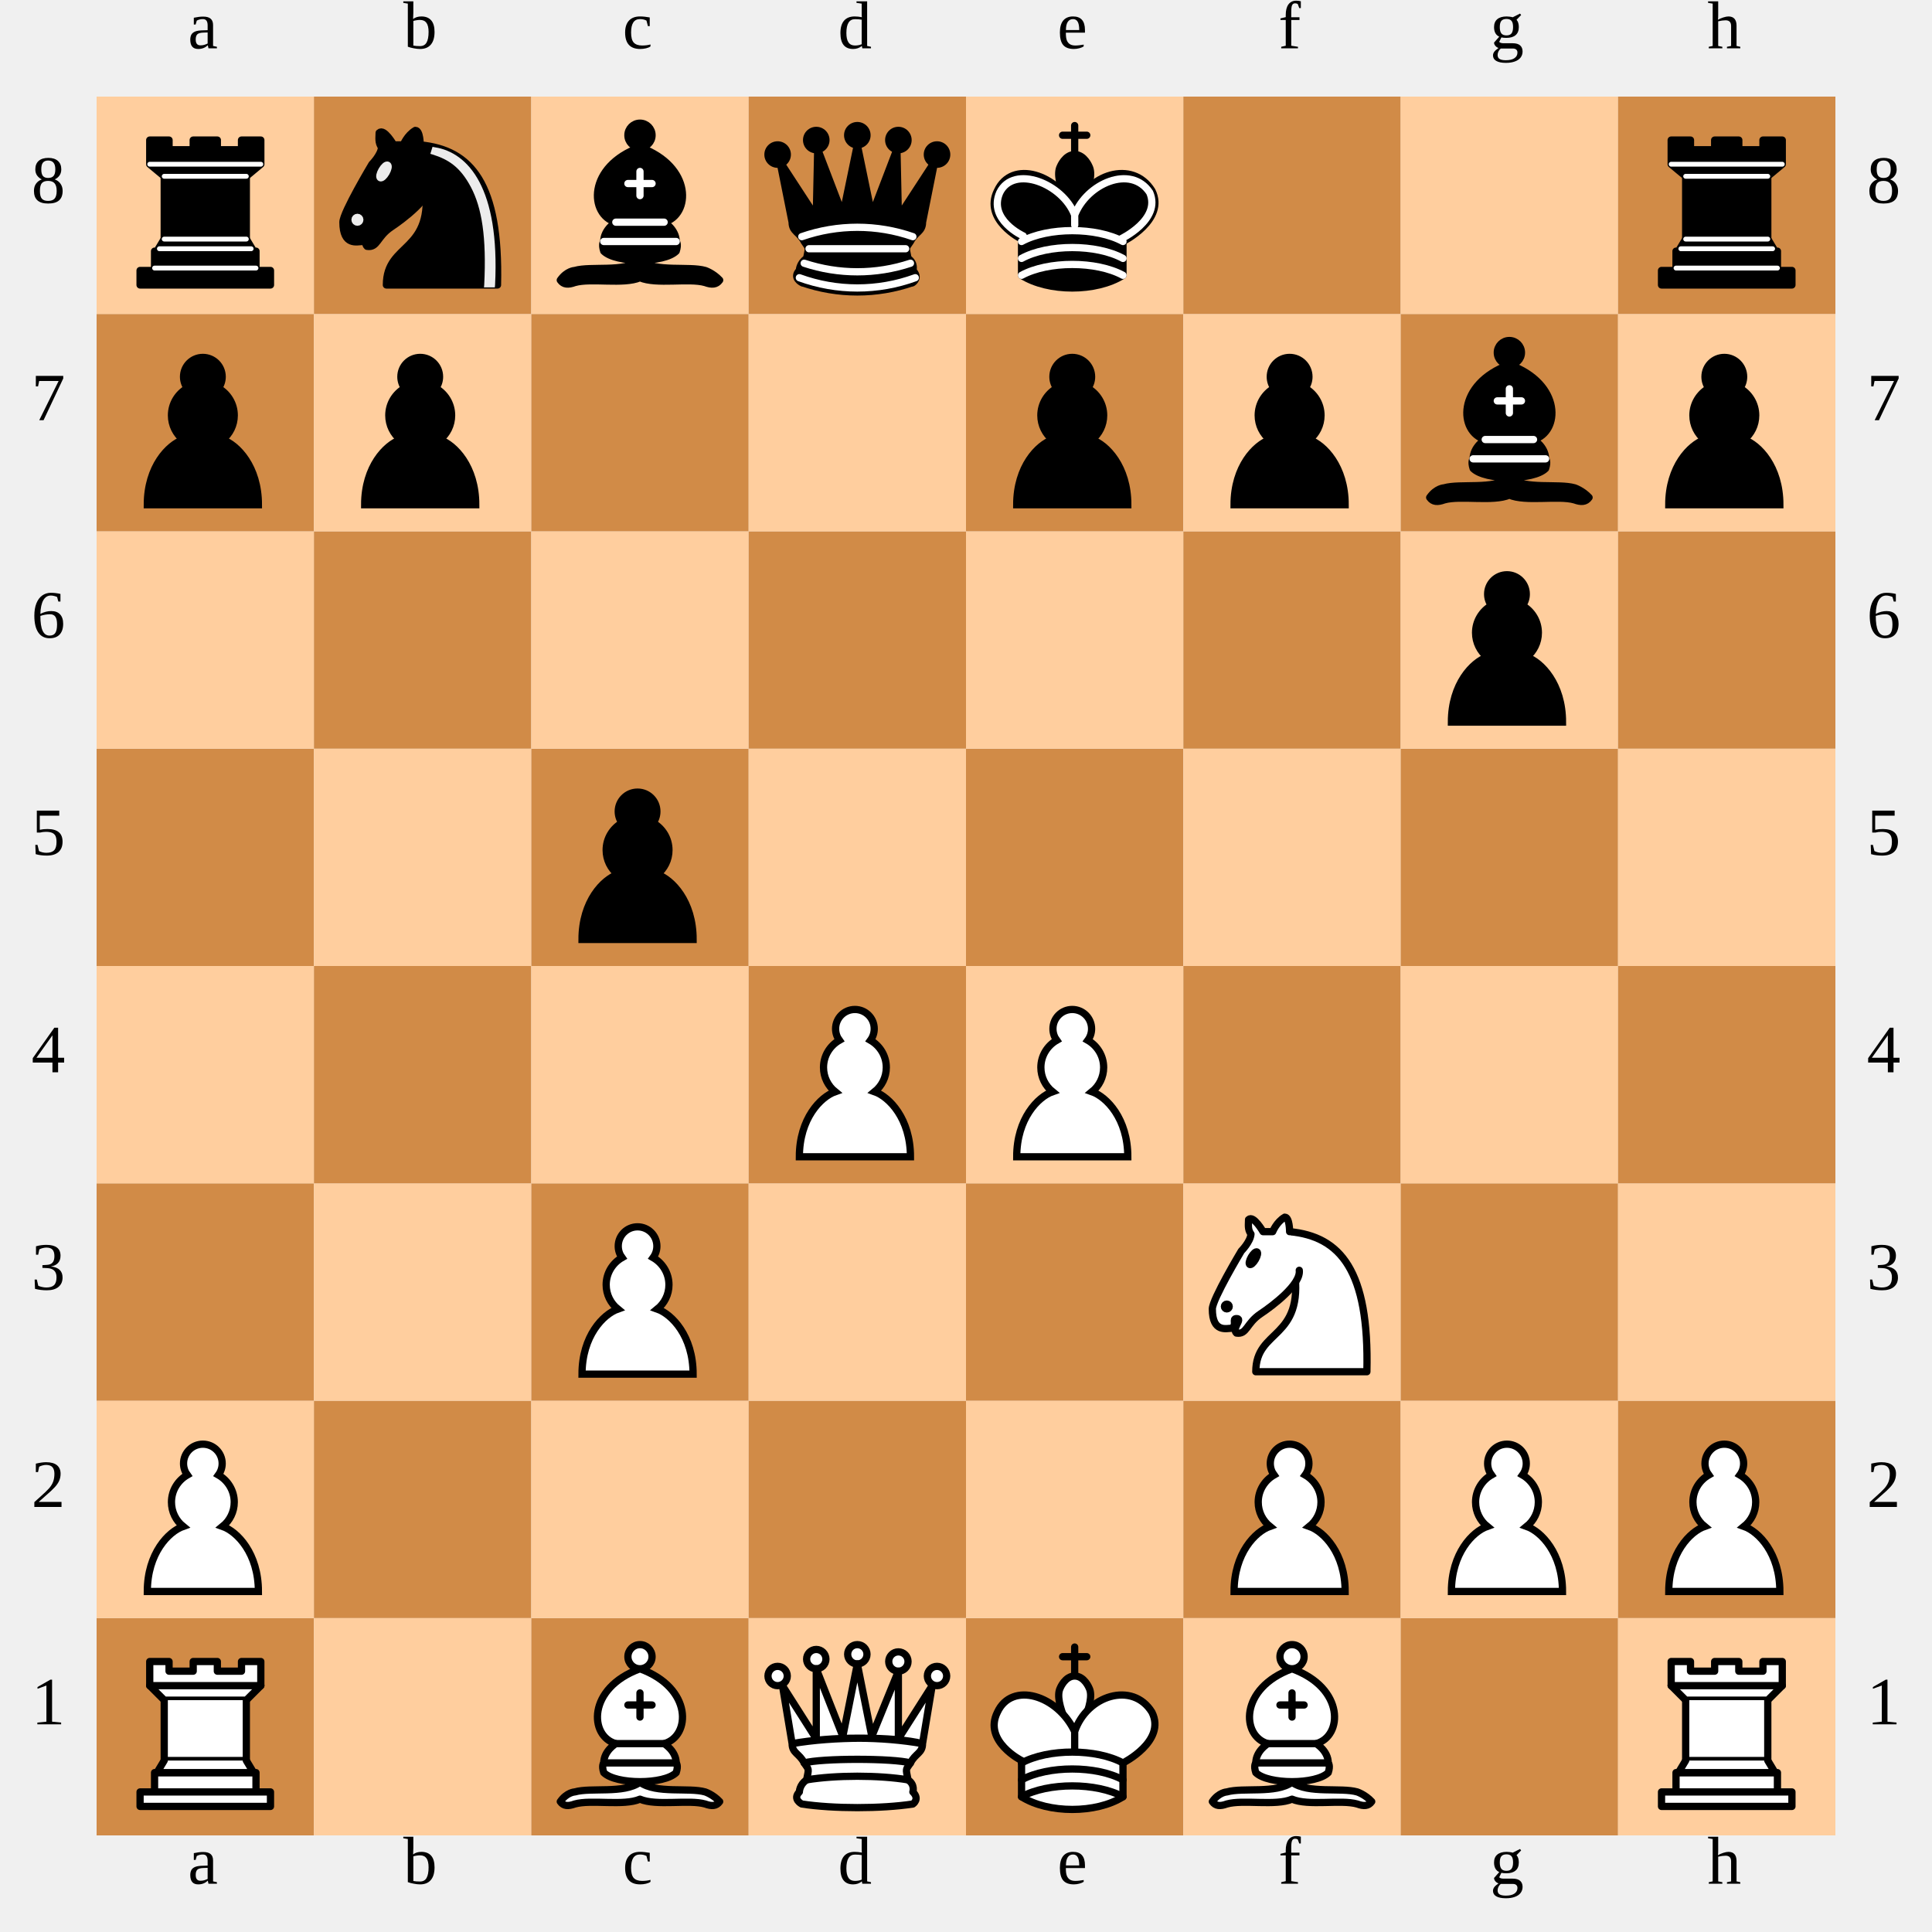
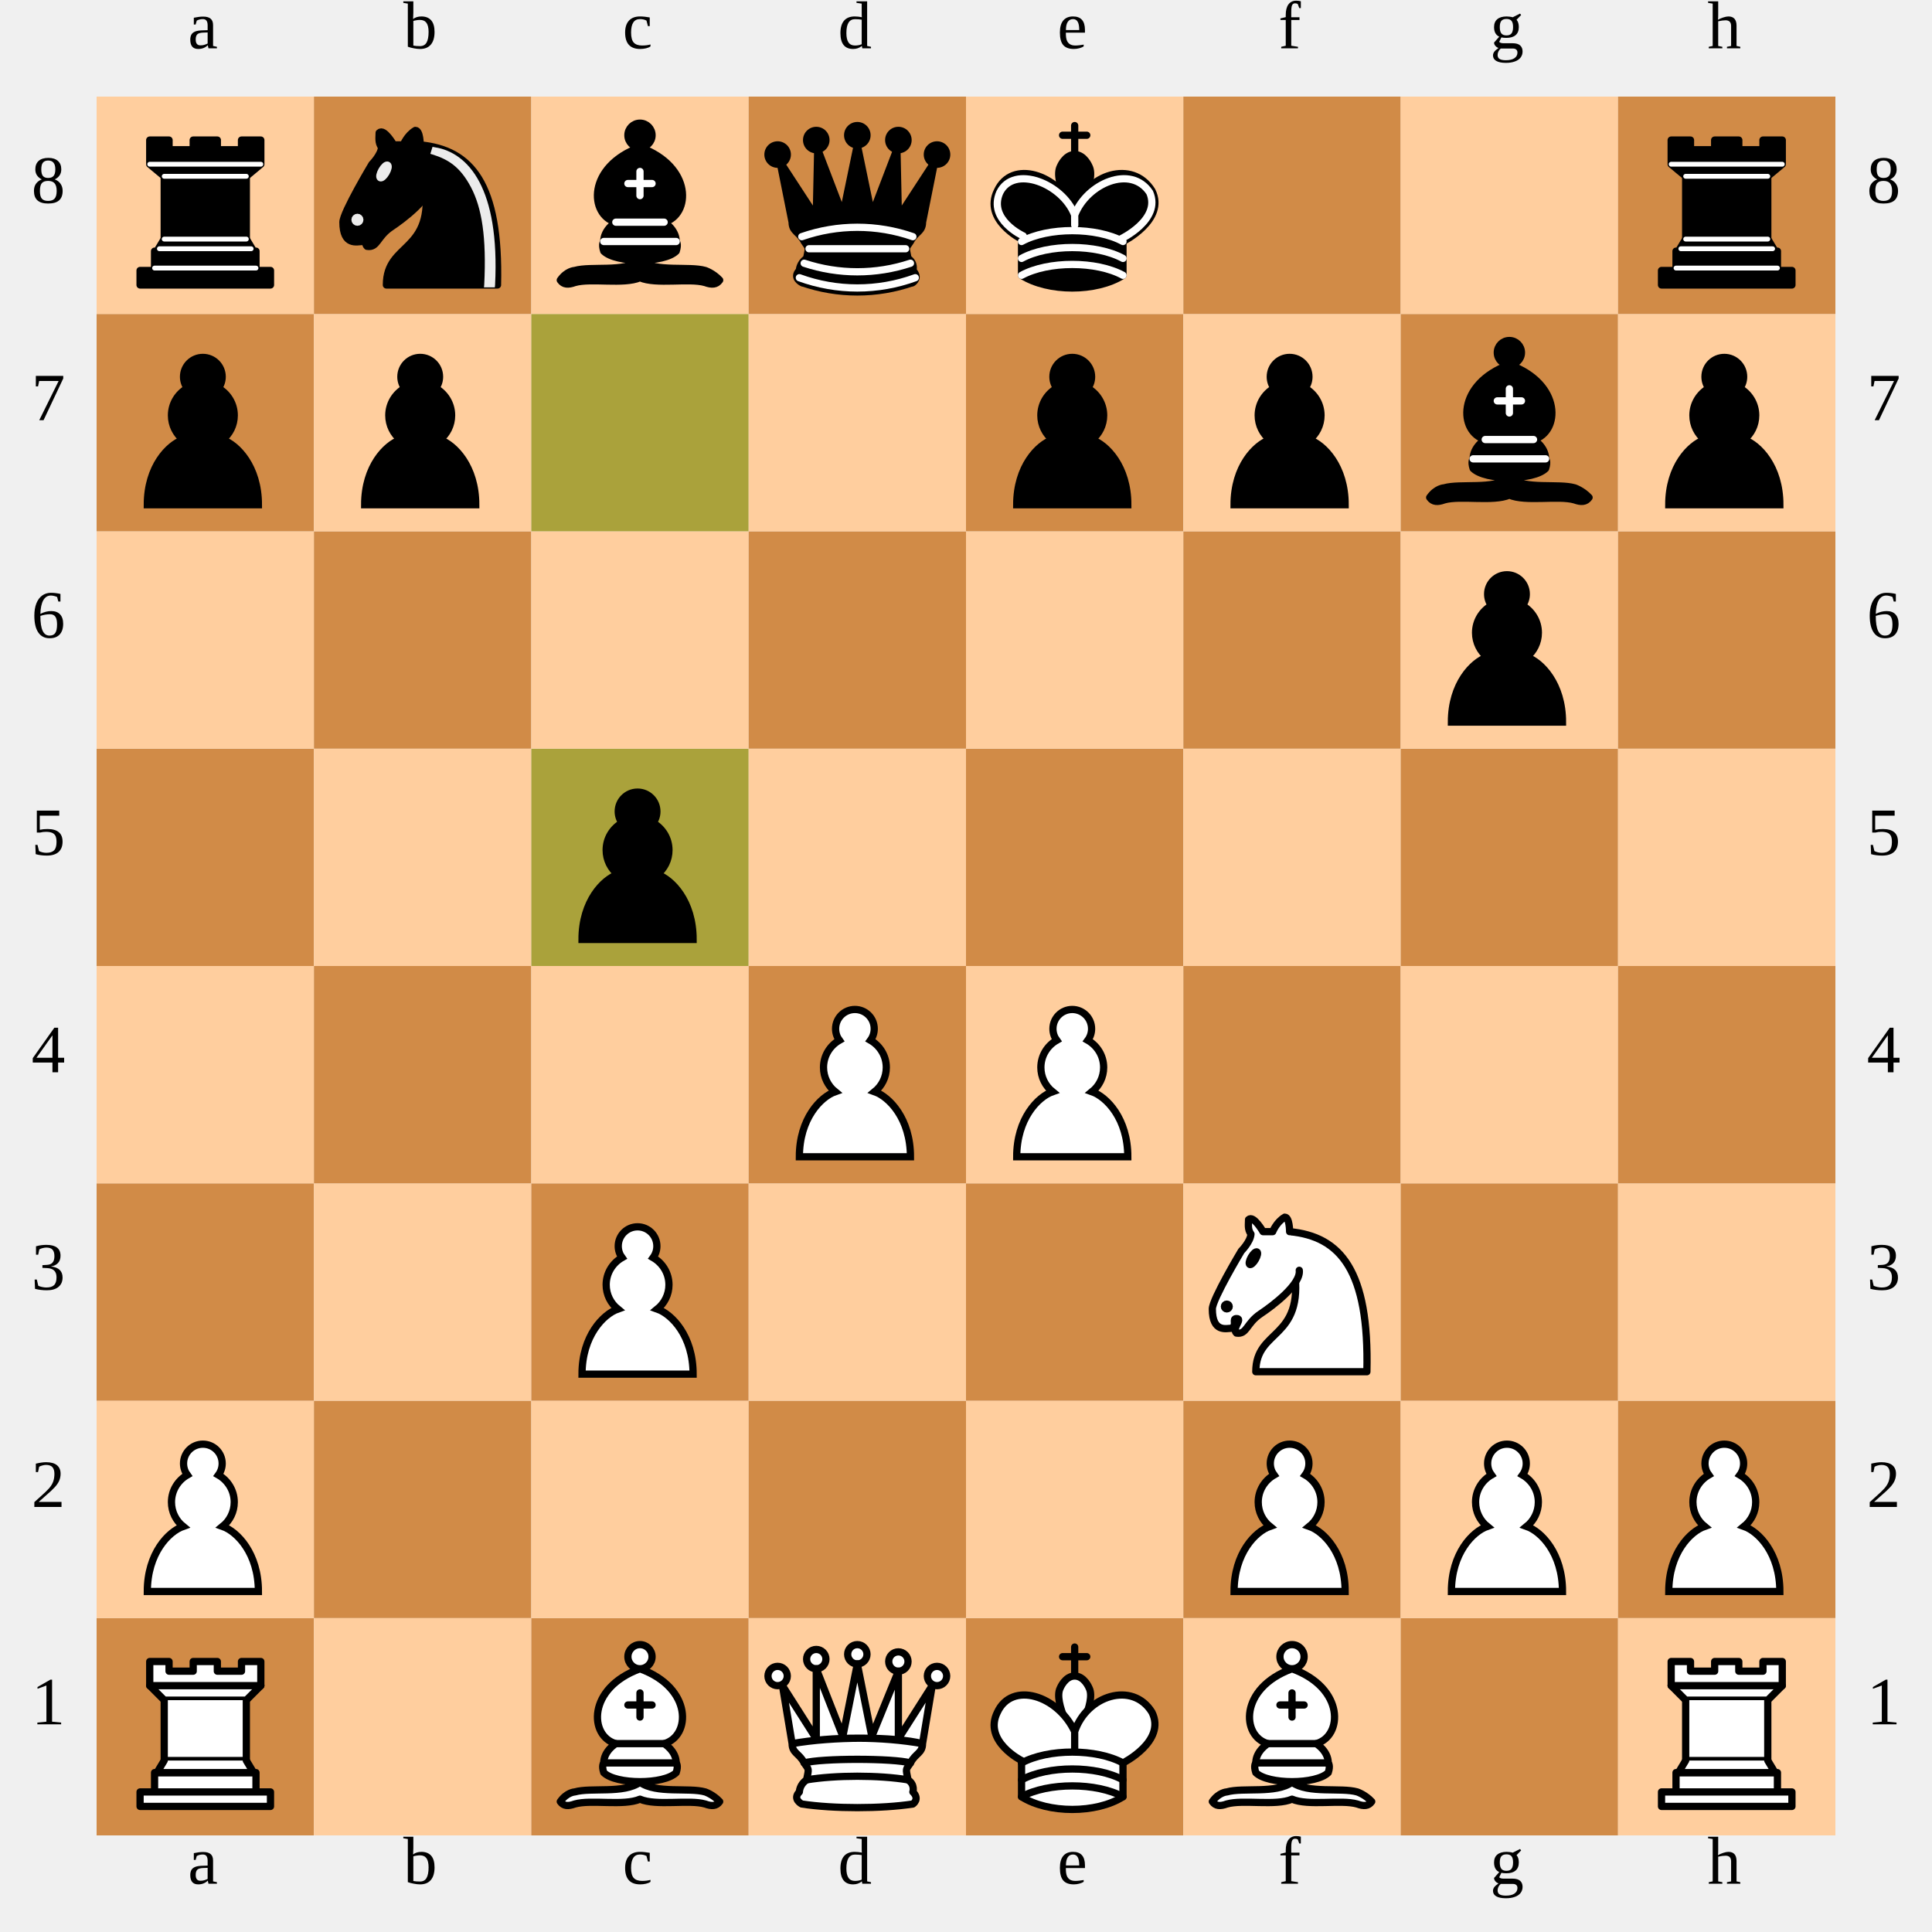
<svg xmlns="http://www.w3.org/2000/svg" xmlns:xlink="http://www.w3.org/1999/xlink" height="400" version="1.1" viewBox="0 0 400 400" width="400">
  <defs>
    <g class="white pawn" id="white-pawn">
      <path d="M22 9c-2.21 0-4 1.79-4 4 0 .89.29 1.71.78 2.38-1.95 1.12-3.28 3.21-3.28 5.62 0 2.03.94 3.84 2.41 5.03-3 1.06-7.41 5.55-7.41 13.47h23c0-7.92-4.41-12.41-7.41-13.47 1.47-1.19 2.41-3 2.41-5.03 0-2.41-1.33-4.5-3.28-5.62.49-.67.78-1.49.78-2.38 0-2.21-1.79-4-4-4z" fill="#fff" stroke="#000" stroke-linecap="round" stroke-width="1.5" />
    </g>
    <g class="white knight" fill="none" fill-rule="evenodd" id="white-knight" stroke="#000" stroke-linecap="round" stroke-linejoin="round" stroke-width="1.5">
      <path d="M 22,10 C 32.5,11 38.5,18 38,39 L 15,39 C 15,30 25,32.5 23,18" style="fill:#ffffff; stroke:#000000;" />
      <path d="M 24,18 C 24.38,20.91 18.45,25.37 16,27 C 13,29 13.18,31.34 11,31 C 9.958,30.06 12.41,27.96 11,28 C 10,28 11.19,29.23 10,30 C 9,30 5.997,31 6,26 C 6,24 12,14 12,14 C 12,14 13.89,12.1 14,10.5 C 13.27,9.506 13.5,8.5 13.5,7.5 C 14.5,6.5 16.5,10 16.5,10 L 18.5,10 C 18.5,10 19.28,8.008 21,7 C 22,7 22,10 22,10" style="fill:#ffffff; stroke:#000000;" />
      <path d="M 9.5 25.5 A 0.5 0.5 0 1 1 8.5,25.5 A 0.5 0.5 0 1 1 9.5 25.5 z" style="fill:#000000; stroke:#000000;" />
      <path d="M 15 15.5 A 0.5 1.5 0 1 1 14,15.5 A 0.5 1.5 0 1 1 15 15.5 z" style="fill:#000000; stroke:#000000;" transform="matrix(0.866,0.5,-0.5,0.866,9.693,-5.173)" />
    </g>
    <g class="white bishop" fill="none" fill-rule="evenodd" id="white-bishop" stroke="#000" stroke-linecap="round" stroke-linejoin="round" stroke-width="1.5">
      <g fill="#fff" stroke-linecap="butt">
        <path d="M9 36c3.39-.97 10.11.43 13.5-2 3.39 2.43 10.11 1.03 13.5 2 0 0 1.65.54 3 2-.68.97-1.65.99-3 .5-3.39-.97-10.11.46-13.5-1-3.39 1.46-10.11.03-13.5 1-1.354.49-2.323.47-3-.5 1.354-1.94 3-2 3-2zM15 32c2.5 2.5 12.5 2.5 15 0 .5-1.5 0-2 0-2 0-2.5-2.5-4-2.5-4 5.5-1.5 6-11.5-5-15.5-11 4-10.5 14-5 15.5 0 0-2.5 1.5-2.5 4 0 0-.5.5 0 2zM25 8a2.5 2.5 0 1 1-5 0 2.5 2.5 0 1 1 5 0z" />
      </g>
      <path d="M17.5 26h10M15 30h15m-7.5-14.5v5M20 18h5" stroke-linejoin="miter" />
    </g>
    <g class="white rook" fill="#fff" fill-rule="evenodd" id="white-rook" stroke="#000" stroke-linecap="round" stroke-linejoin="round" stroke-width="1.5">
      <path d="M9 39h27v-3H9v3zM12 36v-4h21v4H12zM11 14V9h4v2h5V9h5v2h5V9h4v5" stroke-linecap="butt" />
      <path d="M34 14l-3 3H14l-3-3" />
      <path d="M31 17v12.5H14V17" stroke-linecap="butt" stroke-linejoin="miter" />
      <path d="M31 29.5l1.5 2.5h-20l1.5-2.5" />
      <path d="M11 14h23" fill="none" stroke-linejoin="miter" />
    </g>
    <g class="white queen" fill="#fff" fill-rule="evenodd" id="white-queen" stroke="#000" stroke-linecap="round" stroke-linejoin="round" stroke-width="1.5">
      <path d="M8 12a2 2 0 1 1-4 0 2 2 0 1 1 4 0zM24.5 7.5a2 2 0 1 1-4 0 2 2 0 1 1 4 0zM41 12a2 2 0 1 1-4 0 2 2 0 1 1 4 0zM16 8.5a2 2 0 1 1-4 0 2 2 0 1 1 4 0zM33 9a2 2 0 1 1-4 0 2 2 0 1 1 4 0z" />
      <path d="M9 26c8.5-1.5 21-1.5 27 0l2-12-7 11V11l-5.5 13.5-3-15-3 15-5.5-14V25L7 14l2 12zM9 26c0 2 1.5 2 2.5 4 1 1.5 1 1 .5 3.5-1.5 1-1.5 2.5-1.5 2.5-1.5 1.5.5 2.5.5 2.5 6.5 1 16.5 1 23 0 0 0 1.5-1 0-2.5 0 0 .5-1.5-1-2.5-.5-2.5-.5-2 .5-3.5 1-2 2.5-2 2.5-4-8.5-1.5-18.5-1.5-27 0z" stroke-linecap="butt" />
      <path d="M11.5 30c3.5-1 18.5-1 22 0M12 33.5c6-1 15-1 21 0" fill="none" />
    </g>
    <g class="white king" fill="none" fill-rule="evenodd" id="white-king" stroke="#000" stroke-linecap="round" stroke-linejoin="round" stroke-width="1.5">
      <path d="M22.5 11.63V6M20 8h5" stroke-linejoin="miter" />
      <path d="M22.5 25s4.5-7.5 3-10.5c0 0-1-2.5-3-2.5s-3 2.5-3 2.5c-1.5 3 3 10.5 3 10.5" fill="#fff" stroke-linecap="butt" stroke-linejoin="miter" />
      <path d="M11.5 37c5.5 3.5 15.5 3.5 21 0v-7s9-4.5 6-10.5c-4-6.5-13.5-3.5-16 4V27v-3.5c-3.5-7.5-13-10.5-16-4-3 6 5 10 5 10V37z" fill="#fff" />
      <path d="M11.5 30c5.5-3 15.5-3 21 0m-21 3.5c5.5-3 15.5-3 21 0m-21 3.5c5.5-3 15.5-3 21 0" />
    </g>
    <g class="black pawn" id="black-pawn">
      <path d="M22 9c-2.21 0-4 1.79-4 4 0 .89.29 1.71.78 2.38-1.95 1.12-3.28 3.21-3.28 5.62 0 2.03.94 3.84 2.41 5.03-3 1.06-7.41 5.55-7.41 13.47h23c0-7.92-4.41-12.41-7.41-13.47 1.47-1.19 2.41-3 2.41-5.03 0-2.41-1.33-4.5-3.28-5.62.49-.67.78-1.49.78-2.38 0-2.21-1.79-4-4-4z" stroke="#000" stroke-linecap="round" stroke-width="1.5" />
    </g>
    <g class="black knight" fill="none" fill-rule="evenodd" id="black-knight" stroke="#000" stroke-linecap="round" stroke-linejoin="round" stroke-width="1.5">
      <path d="M 22,10 C 32.5,11 38.5,18 38,39 L 15,39 C 15,30 25,32.5 23,18" style="fill:#000000; stroke:#000000;" />
      <path d="M 24,18 C 24.38,20.91 18.45,25.37 16,27 C 13,29 13.18,31.34 11,31 C 9.958,30.06 12.41,27.96 11,28 C 10,28 11.19,29.23 10,30 C 9,30 5.997,31 6,26 C 6,24 12,14 12,14 C 12,14 13.89,12.1 14,10.5 C 13.27,9.506 13.5,8.5 13.5,7.5 C 14.5,6.5 16.5,10 16.5,10 L 18.5,10 C 18.5,10 19.28,8.008 21,7 C 22,7 22,10 22,10" style="fill:#000000; stroke:#000000;" />
      <path d="M 9.5 25.5 A 0.5 0.5 0 1 1 8.5,25.5 A 0.5 0.5 0 1 1 9.5 25.5 z" style="fill:#ececec; stroke:#ececec;" />
      <path d="M 15 15.5 A 0.5 1.5 0 1 1 14,15.5 A 0.5 1.5 0 1 1 15 15.5 z" style="fill:#ececec; stroke:#ececec;" transform="matrix(0.866,0.5,-0.5,0.866,9.693,-5.173)" />
      <path d="M 24.55,10.4 L 24.1,11.85 L 24.6,12 C 27.75,13 30.25,14.49 32.5,18.75 C 34.75,23.01 35.75,29.06 35.25,39 L 35.2,39.5 L 37.45,39.5 L 37.5,39 C 38,28.94 36.62,22.15 34.25,17.66 C 31.88,13.17 28.46,11.02 25.06,10.5 L 24.55,10.4 z " style="fill:#ececec; stroke:none;" />
    </g>
    <g class="black bishop" fill="none" fill-rule="evenodd" id="black-bishop" stroke="#000" stroke-linecap="round" stroke-linejoin="round" stroke-width="1.5">
      <path d="M9 36c3.39-.97 10.11.43 13.5-2 3.39 2.43 10.11 1.03 13.5 2 0 0 1.65.54 3 2-.68.97-1.65.99-3 .5-3.39-.97-10.11.46-13.5-1-3.39 1.46-10.11.03-13.5 1-1.354.49-2.323.47-3-.5 1.354-1.94 3-2 3-2zm6-4c2.5 2.5 12.5 2.5 15 0 .5-1.5 0-2 0-2 0-2.5-2.5-4-2.5-4 5.5-1.5 6-11.5-5-15.5-11 4-10.5 14-5 15.5 0 0-2.5 1.5-2.5 4 0 0-.5.5 0 2zM25 8a2.5 2.5 0 1 1-5 0 2.5 2.5 0 1 1 5 0z" fill="#000" stroke-linecap="butt" />
      <path d="M17.5 26h10M15 30h15m-7.5-14.5v5M20 18h5" stroke="#fff" stroke-linejoin="miter" />
    </g>
    <g class="black rook" fill="#000" fill-rule="evenodd" id="black-rook" stroke="#000" stroke-linecap="round" stroke-linejoin="round" stroke-width="1.5">
      <path d="M9 39h27v-3H9v3zM12.5 32l1.5-2.5h17l1.5 2.5h-20zM12 36v-4h21v4H12z" stroke-linecap="butt" />
      <path d="M14 29.5v-13h17v13H14z" stroke-linecap="butt" stroke-linejoin="miter" />
      <path d="M14 16.5L11 14h23l-3 2.5H14zM11 14V9h4v2h5V9h5v2h5V9h4v5H11z" stroke-linecap="butt" />
      <path d="M12 35.5h21M13 31.5h19M14 29.5h17M14 16.5h17M11 14h23" fill="none" stroke="#fff" stroke-linejoin="miter" stroke-width="1" />
    </g>
    <g class="black queen" fill="#000" fill-rule="evenodd" id="black-queen" stroke="#000" stroke-linecap="round" stroke-linejoin="round" stroke-width="1.5">
      <g fill="#000" stroke="none">
        <circle cx="6" cy="12" r="2.75" />
        <circle cx="14" cy="9" r="2.75" />
        <circle cx="22.5" cy="8" r="2.75" />
        <circle cx="31" cy="9" r="2.75" />
        <circle cx="39" cy="12" r="2.75" />
      </g>
      <path d="M9 26c8.5-1.5 21-1.5 27 0l2.5-12.5L31 25l-.3-14.1-5.2 13.6-3-14.5-3 14.5-5.2-13.6L14 25 6.5 13.5 9 26zM9 26c0 2 1.5 2 2.5 4 1 1.5 1 1 .5 3.5-1.5 1-1.5 2.5-1.5 2.5-1.5 1.5.5 2.5.5 2.5 6.5 1 16.5 1 23 0 0 0 1.5-1 0-2.5 0 0 .5-1.5-1-2.5-.5-2.5-.5-2 .5-3.5 1-2 2.5-2 2.5-4-8.5-1.5-18.5-1.5-27 0z" stroke-linecap="butt" />
      <path d="M11 38.5a35 35 1 0 0 23 0" fill="none" stroke-linecap="butt" />
      <path d="M11 29a35 35 1 0 1 23 0M12.5 31.5h20M11.5 34.5a35 35 1 0 0 22 0M10.5 37.5a35 35 1 0 0 24 0" fill="none" stroke="#fff" />
    </g>
    <g class="black king" fill="none" fill-rule="evenodd" id="black-king" stroke="#000" stroke-linecap="round" stroke-linejoin="round" stroke-width="1.5">
      <path d="M22.5 11.63V6" stroke-linejoin="miter" />
      <path d="M22.5 25s4.5-7.5 3-10.5c0 0-1-2.5-3-2.5s-3 2.5-3 2.5c-1.5 3 3 10.5 3 10.5" fill="#000" stroke-linecap="butt" stroke-linejoin="miter" />
      <path d="M11.5 37c5.5 3.5 15.5 3.5 21 0v-7s9-4.5 6-10.5c-4-6.5-13.5-3.5-16 4V27v-3.5c-3.5-7.5-13-10.5-16-4-3 6 5 10 5 10V37z" fill="#000" />
      <path d="M20 8h5" stroke-linejoin="miter" />
      <path d="M32 29.5s8.5-4 6.03-9.65C34.15 14 25 18 22.5 24.5l.01 2.1-.01-2.1C20 18 9.906 14 6.997 19.85c-2.497 5.65 4.853 9 4.853 9M11.5 30c5.5-3 15.5-3 21 0m-21 3.5c5.5-3 15.5-3 21 0m-21 3.5c5.5-3 15.5-3 21 0" stroke="#fff" />
    </g>
  </defs>
  <rect class="square dark a1" fill="#d18b47" height="45" stroke="none" width="45" x="20" y="335" />
  <use transform="translate(20, 335)" xlink:href="#white-rook" />
  <rect class="square light b1" fill="#ffce9e" height="45" stroke="none" width="45" x="65" y="335" />
  <rect class="square dark c1" fill="#d18b47" height="45" stroke="none" width="45" x="110" y="335" />
  <use transform="translate(110, 335)" xlink:href="#white-bishop" />
  <rect class="square light d1" fill="#ffce9e" height="45" stroke="none" width="45" x="155" y="335" />
  <use transform="translate(155, 335)" xlink:href="#white-queen" />
  <rect class="square dark e1" fill="#d18b47" height="45" stroke="none" width="45" x="200" y="335" />
  <use transform="translate(200, 335)" xlink:href="#white-king" />
  <rect class="square light f1" fill="#ffce9e" height="45" stroke="none" width="45" x="245" y="335" />
  <use transform="translate(245, 335)" xlink:href="#white-bishop" />
  <rect class="square dark g1" fill="#d18b47" height="45" stroke="none" width="45" x="290" y="335" />
  <rect class="square light h1" fill="#ffce9e" height="45" stroke="none" width="45" x="335" y="335" />
  <use transform="translate(335, 335)" xlink:href="#white-rook" />
  <rect class="square light a2" fill="#ffce9e" height="45" stroke="none" width="45" x="20" y="290" />
  <use transform="translate(20, 290)" xlink:href="#white-pawn" />
  <rect class="square dark b2" fill="#d18b47" height="45" stroke="none" width="45" x="65" y="290" />
  <rect class="square light c2" fill="#ffce9e" height="45" stroke="none" width="45" x="110" y="290" />
  <rect class="square dark d2" fill="#d18b47" height="45" stroke="none" width="45" x="155" y="290" />
  <rect class="square light e2" fill="#ffce9e" height="45" stroke="none" width="45" x="200" y="290" />
  <rect class="square dark f2" fill="#d18b47" height="45" stroke="none" width="45" x="245" y="290" />
  <use transform="translate(245, 290)" xlink:href="#white-pawn" />
  <rect class="square light g2" fill="#ffce9e" height="45" stroke="none" width="45" x="290" y="290" />
  <use transform="translate(290, 290)" xlink:href="#white-pawn" />
  <rect class="square dark h2" fill="#d18b47" height="45" stroke="none" width="45" x="335" y="290" />
  <use transform="translate(335, 290)" xlink:href="#white-pawn" />
  <rect class="square dark a3" fill="#d18b47" height="45" stroke="none" width="45" x="20" y="245" />
  <rect class="square light b3" fill="#ffce9e" height="45" stroke="none" width="45" x="65" y="245" />
  <rect class="square dark c3" fill="#d18b47" height="45" stroke="none" width="45" x="110" y="245" />
  <use transform="translate(110, 245)" xlink:href="#white-pawn" />
  <rect class="square light d3" fill="#ffce9e" height="45" stroke="none" width="45" x="155" y="245" />
  <rect class="square dark e3" fill="#d18b47" height="45" stroke="none" width="45" x="200" y="245" />
  <rect class="square light f3" fill="#ffce9e" height="45" stroke="none" width="45" x="245" y="245" />
  <use transform="translate(245, 245)" xlink:href="#white-knight" />
  <rect class="square dark g3" fill="#d18b47" height="45" stroke="none" width="45" x="290" y="245" />
  <rect class="square light h3" fill="#ffce9e" height="45" stroke="none" width="45" x="335" y="245" />
  <rect class="square light a4" fill="#ffce9e" height="45" stroke="none" width="45" x="20" y="200" />
  <rect class="square dark b4" fill="#d18b47" height="45" stroke="none" width="45" x="65" y="200" />
  <rect class="square light c4" fill="#ffce9e" height="45" stroke="none" width="45" x="110" y="200" />
  <rect class="square dark d4" fill="#d18b47" height="45" stroke="none" width="45" x="155" y="200" />
  <use transform="translate(155, 200)" xlink:href="#white-pawn" />
  <rect class="square light e4" fill="#ffce9e" height="45" stroke="none" width="45" x="200" y="200" />
  <use transform="translate(200, 200)" xlink:href="#white-pawn" />
  <rect class="square dark f4" fill="#d18b47" height="45" stroke="none" width="45" x="245" y="200" />
  <rect class="square light g4" fill="#ffce9e" height="45" stroke="none" width="45" x="290" y="200" />
  <rect class="square dark h4" fill="#d18b47" height="45" stroke="none" width="45" x="335" y="200" />
  <rect class="square dark a5" fill="#d18b47" height="45" stroke="none" width="45" x="20" y="155" />
  <rect class="square light b5" fill="#ffce9e" height="45" stroke="none" width="45" x="65" y="155" />
-   <rect class="square dark c5" fill="#d18b47" height="45" stroke="none" width="45" x="110" y="155" />
+   <rect class="square dark lastmove c5" fill="#aaa23b" height="45" stroke="none" width="45" x="110" y="155" />
  <use transform="translate(110, 155)" xlink:href="#black-pawn" />
  <rect class="square light d5" fill="#ffce9e" height="45" stroke="none" width="45" x="155" y="155" />
  <rect class="square dark e5" fill="#d18b47" height="45" stroke="none" width="45" x="200" y="155" />
  <rect class="square light f5" fill="#ffce9e" height="45" stroke="none" width="45" x="245" y="155" />
  <rect class="square dark g5" fill="#d18b47" height="45" stroke="none" width="45" x="290" y="155" />
  <rect class="square light h5" fill="#ffce9e" height="45" stroke="none" width="45" x="335" y="155" />
  <rect class="square light a6" fill="#ffce9e" height="45" stroke="none" width="45" x="20" y="110" />
  <rect class="square dark b6" fill="#d18b47" height="45" stroke="none" width="45" x="65" y="110" />
  <rect class="square light c6" fill="#ffce9e" height="45" stroke="none" width="45" x="110" y="110" />
  <rect class="square dark d6" fill="#d18b47" height="45" stroke="none" width="45" x="155" y="110" />
  <rect class="square light e6" fill="#ffce9e" height="45" stroke="none" width="45" x="200" y="110" />
  <rect class="square dark f6" fill="#d18b47" height="45" stroke="none" width="45" x="245" y="110" />
  <rect class="square light g6" fill="#ffce9e" height="45" stroke="none" width="45" x="290" y="110" />
  <use transform="translate(290, 110)" xlink:href="#black-pawn" />
  <rect class="square dark h6" fill="#d18b47" height="45" stroke="none" width="45" x="335" y="110" />
  <rect class="square dark a7" fill="#d18b47" height="45" stroke="none" width="45" x="20" y="65" />
  <use transform="translate(20, 65)" xlink:href="#black-pawn" />
  <rect class="square light b7" fill="#ffce9e" height="45" stroke="none" width="45" x="65" y="65" />
  <use transform="translate(65, 65)" xlink:href="#black-pawn" />
-   <rect class="square dark c7" fill="#d18b47" height="45" stroke="none" width="45" x="110" y="65" />
+   <rect class="square dark lastmove c7" fill="#aaa23b" height="45" stroke="none" width="45" x="110" y="65" />
  <rect class="square light d7" fill="#ffce9e" height="45" stroke="none" width="45" x="155" y="65" />
  <rect class="square dark e7" fill="#d18b47" height="45" stroke="none" width="45" x="200" y="65" />
  <use transform="translate(200, 65)" xlink:href="#black-pawn" />
  <rect class="square light f7" fill="#ffce9e" height="45" stroke="none" width="45" x="245" y="65" />
  <use transform="translate(245, 65)" xlink:href="#black-pawn" />
  <rect class="square dark g7" fill="#d18b47" height="45" stroke="none" width="45" x="290" y="65" />
  <use transform="translate(290, 65)" xlink:href="#black-bishop" />
  <rect class="square light h7" fill="#ffce9e" height="45" stroke="none" width="45" x="335" y="65" />
  <use transform="translate(335, 65)" xlink:href="#black-pawn" />
  <rect class="square light a8" fill="#ffce9e" height="45" stroke="none" width="45" x="20" y="20" />
  <use transform="translate(20, 20)" xlink:href="#black-rook" />
  <rect class="square dark b8" fill="#d18b47" height="45" stroke="none" width="45" x="65" y="20" />
  <use transform="translate(65, 20)" xlink:href="#black-knight" />
  <rect class="square light c8" fill="#ffce9e" height="45" stroke="none" width="45" x="110" y="20" />
  <use transform="translate(110, 20)" xlink:href="#black-bishop" />
  <rect class="square dark d8" fill="#d18b47" height="45" stroke="none" width="45" x="155" y="20" />
  <use transform="translate(155, 20)" xlink:href="#black-queen" />
  <rect class="square light e8" fill="#ffce9e" height="45" stroke="none" width="45" x="200" y="20" />
  <use transform="translate(200, 20)" xlink:href="#black-king" />
  <rect class="square dark f8" fill="#d18b47" height="45" stroke="none" width="45" x="245" y="20" />
  <rect class="square light g8" fill="#ffce9e" height="45" stroke="none" width="45" x="290" y="20" />
  <rect class="square dark h8" fill="#d18b47" height="45" stroke="none" width="45" x="335" y="20" />
  <use transform="translate(335, 20)" xlink:href="#black-rook" />
  <text alignment-baseline="middle" font-size="14" text-anchor="middle" x="42" y="10">a</text>
  <text alignment-baseline="middle" font-size="14" text-anchor="middle" x="42" y="390">a</text>
  <text alignment-baseline="middle" font-size="14" text-anchor="middle" x="87" y="10">b</text>
  <text alignment-baseline="middle" font-size="14" text-anchor="middle" x="87" y="390">b</text>
  <text alignment-baseline="middle" font-size="14" text-anchor="middle" x="132" y="10">c</text>
  <text alignment-baseline="middle" font-size="14" text-anchor="middle" x="132" y="390">c</text>
  <text alignment-baseline="middle" font-size="14" text-anchor="middle" x="177" y="10">d</text>
  <text alignment-baseline="middle" font-size="14" text-anchor="middle" x="177" y="390">d</text>
  <text alignment-baseline="middle" font-size="14" text-anchor="middle" x="222" y="10">e</text>
  <text alignment-baseline="middle" font-size="14" text-anchor="middle" x="222" y="390">e</text>
  <text alignment-baseline="middle" font-size="14" text-anchor="middle" x="267" y="10">f</text>
  <text alignment-baseline="middle" font-size="14" text-anchor="middle" x="267" y="390">f</text>
  <text alignment-baseline="middle" font-size="14" text-anchor="middle" x="312" y="10">g</text>
  <text alignment-baseline="middle" font-size="14" text-anchor="middle" x="312" y="390">g</text>
  <text alignment-baseline="middle" font-size="14" text-anchor="middle" x="357" y="10">h</text>
  <text alignment-baseline="middle" font-size="14" text-anchor="middle" x="357" y="390">h</text>
  <text alignment-baseline="middle" font-size="14" text-anchor="middle" x="10" y="357">1</text>
  <text alignment-baseline="middle" font-size="14" text-anchor="middle" x="390" y="357">1</text>
  <text alignment-baseline="middle" font-size="14" text-anchor="middle" x="10" y="312">2</text>
  <text alignment-baseline="middle" font-size="14" text-anchor="middle" x="390" y="312">2</text>
  <text alignment-baseline="middle" font-size="14" text-anchor="middle" x="10" y="267">3</text>
  <text alignment-baseline="middle" font-size="14" text-anchor="middle" x="390" y="267">3</text>
  <text alignment-baseline="middle" font-size="14" text-anchor="middle" x="10" y="222">4</text>
  <text alignment-baseline="middle" font-size="14" text-anchor="middle" x="390" y="222">4</text>
  <text alignment-baseline="middle" font-size="14" text-anchor="middle" x="10" y="177">5</text>
  <text alignment-baseline="middle" font-size="14" text-anchor="middle" x="390" y="177">5</text>
  <text alignment-baseline="middle" font-size="14" text-anchor="middle" x="10" y="132">6</text>
  <text alignment-baseline="middle" font-size="14" text-anchor="middle" x="390" y="132">6</text>
  <text alignment-baseline="middle" font-size="14" text-anchor="middle" x="10" y="87">7</text>
  <text alignment-baseline="middle" font-size="14" text-anchor="middle" x="390" y="87">7</text>
  <text alignment-baseline="middle" font-size="14" text-anchor="middle" x="10" y="42">8</text>
  <text alignment-baseline="middle" font-size="14" text-anchor="middle" x="390" y="42">8</text>
</svg>
